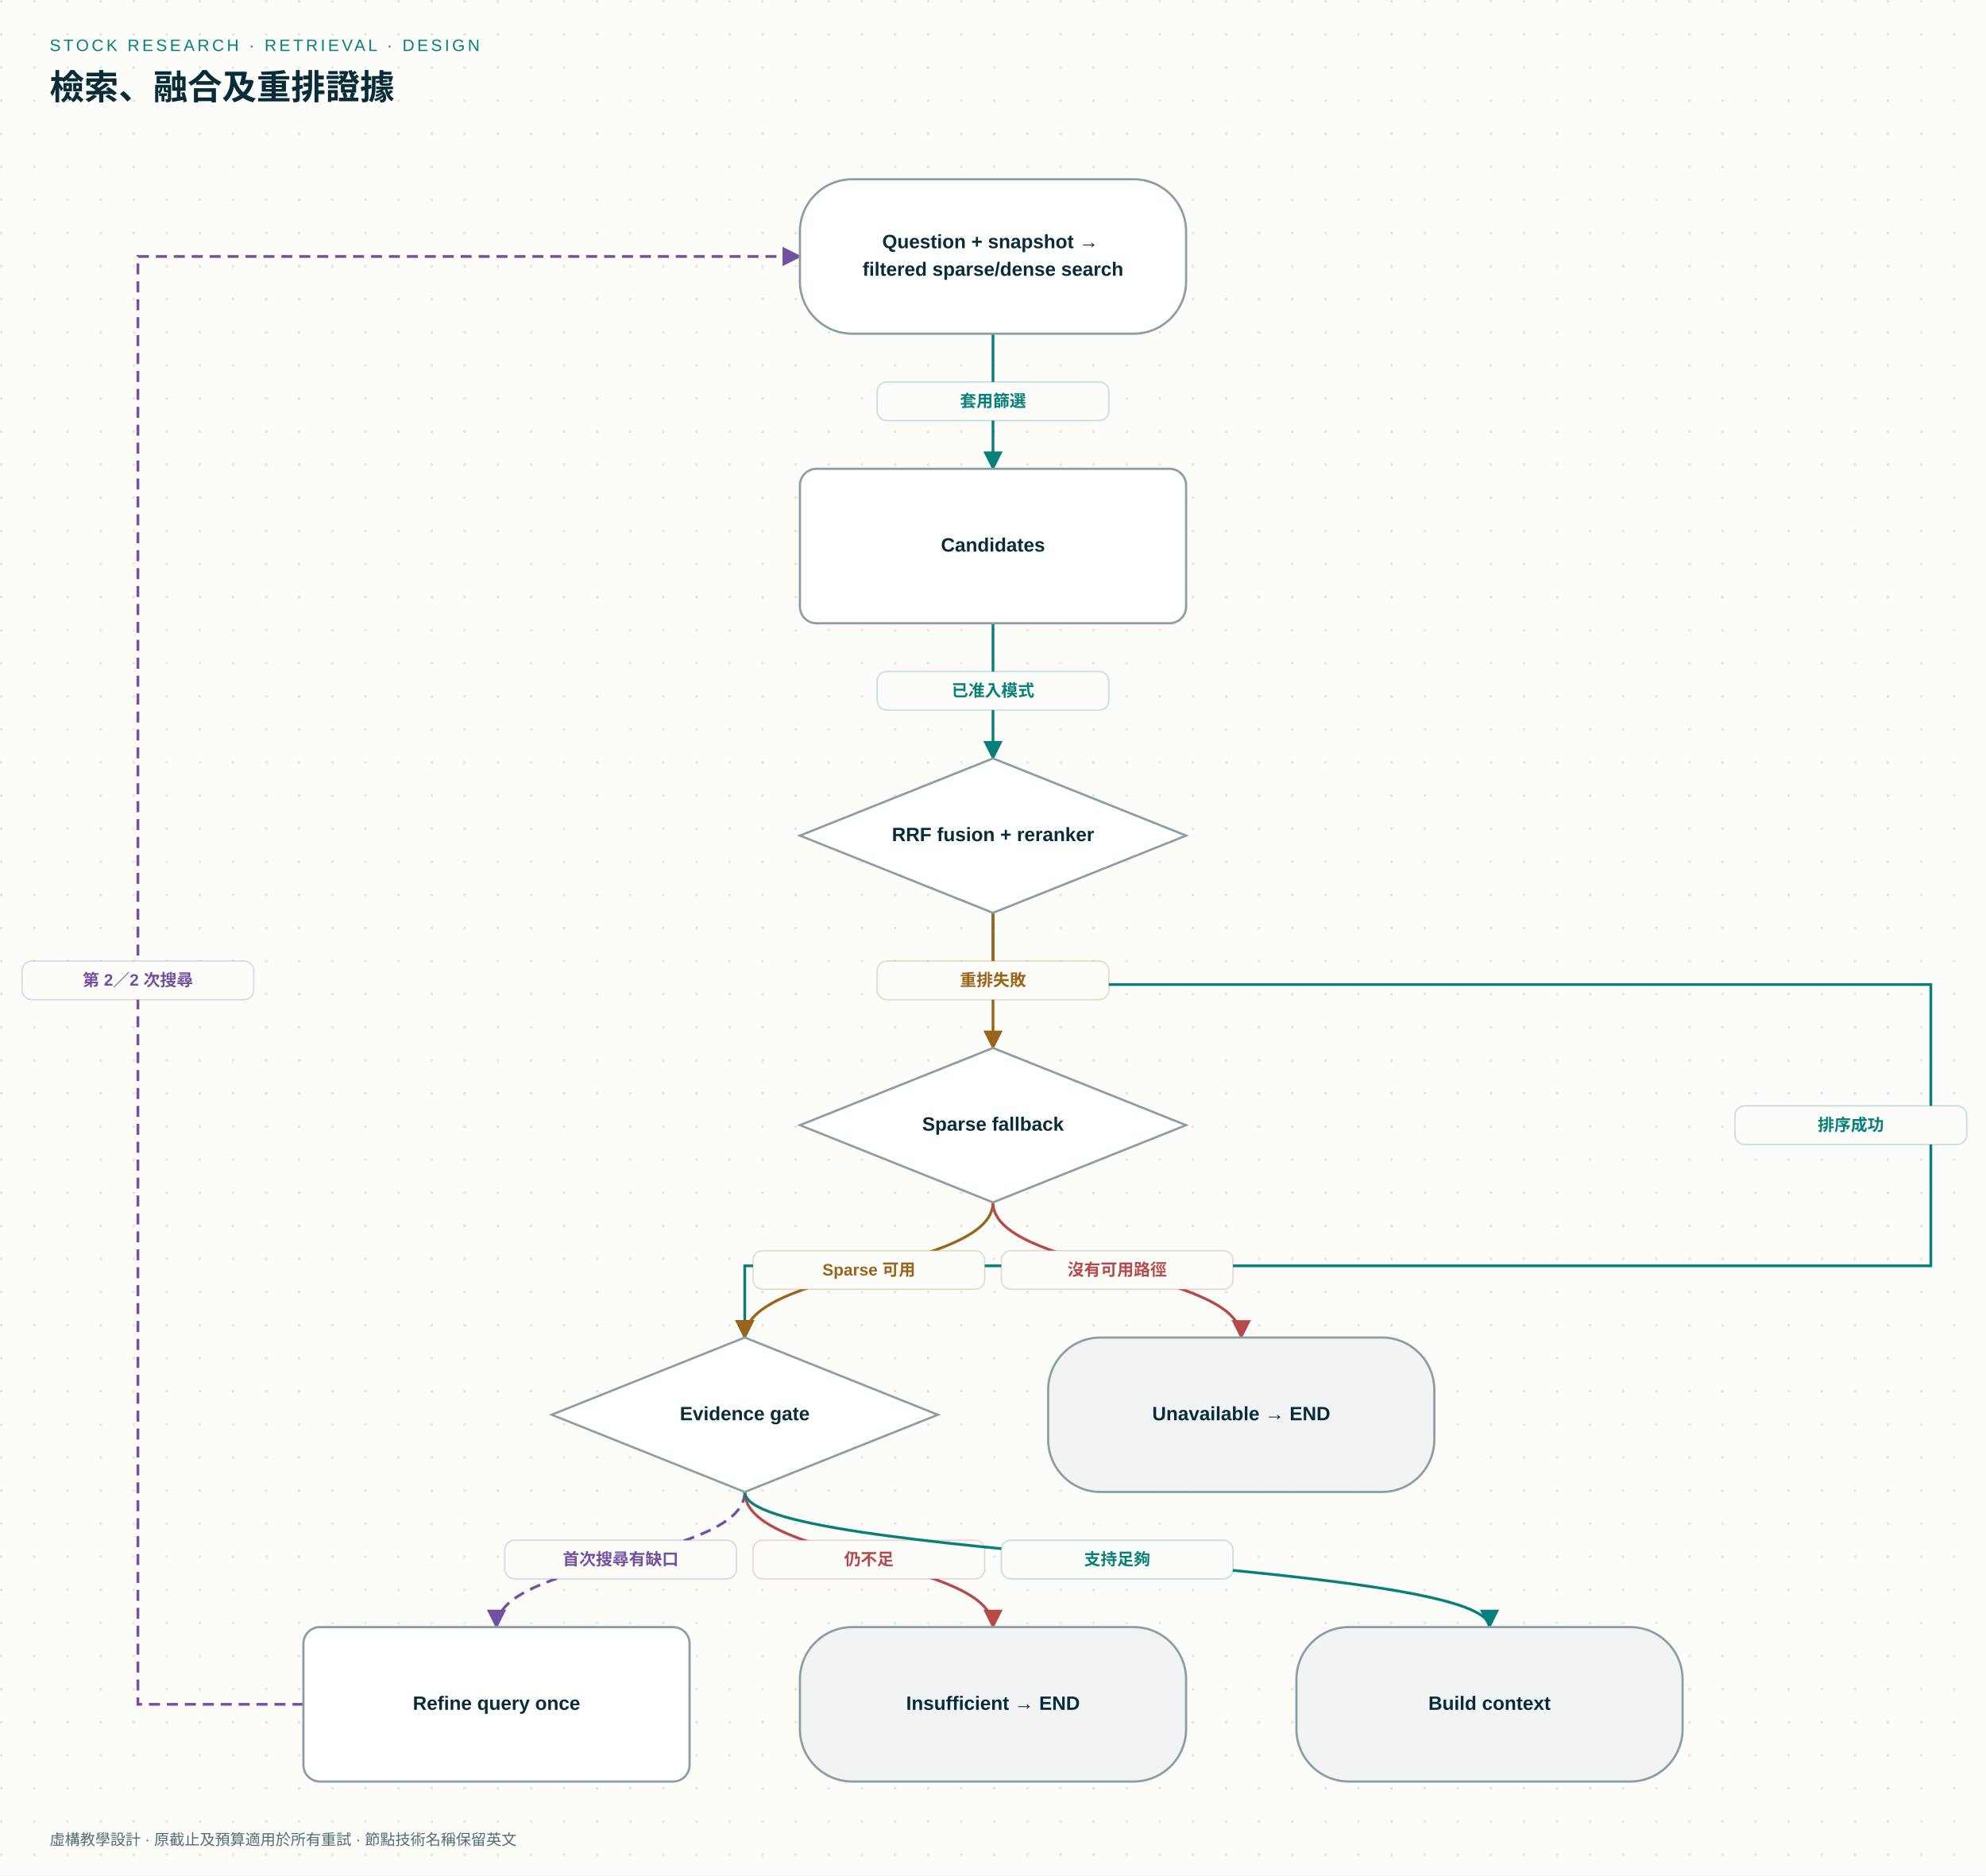
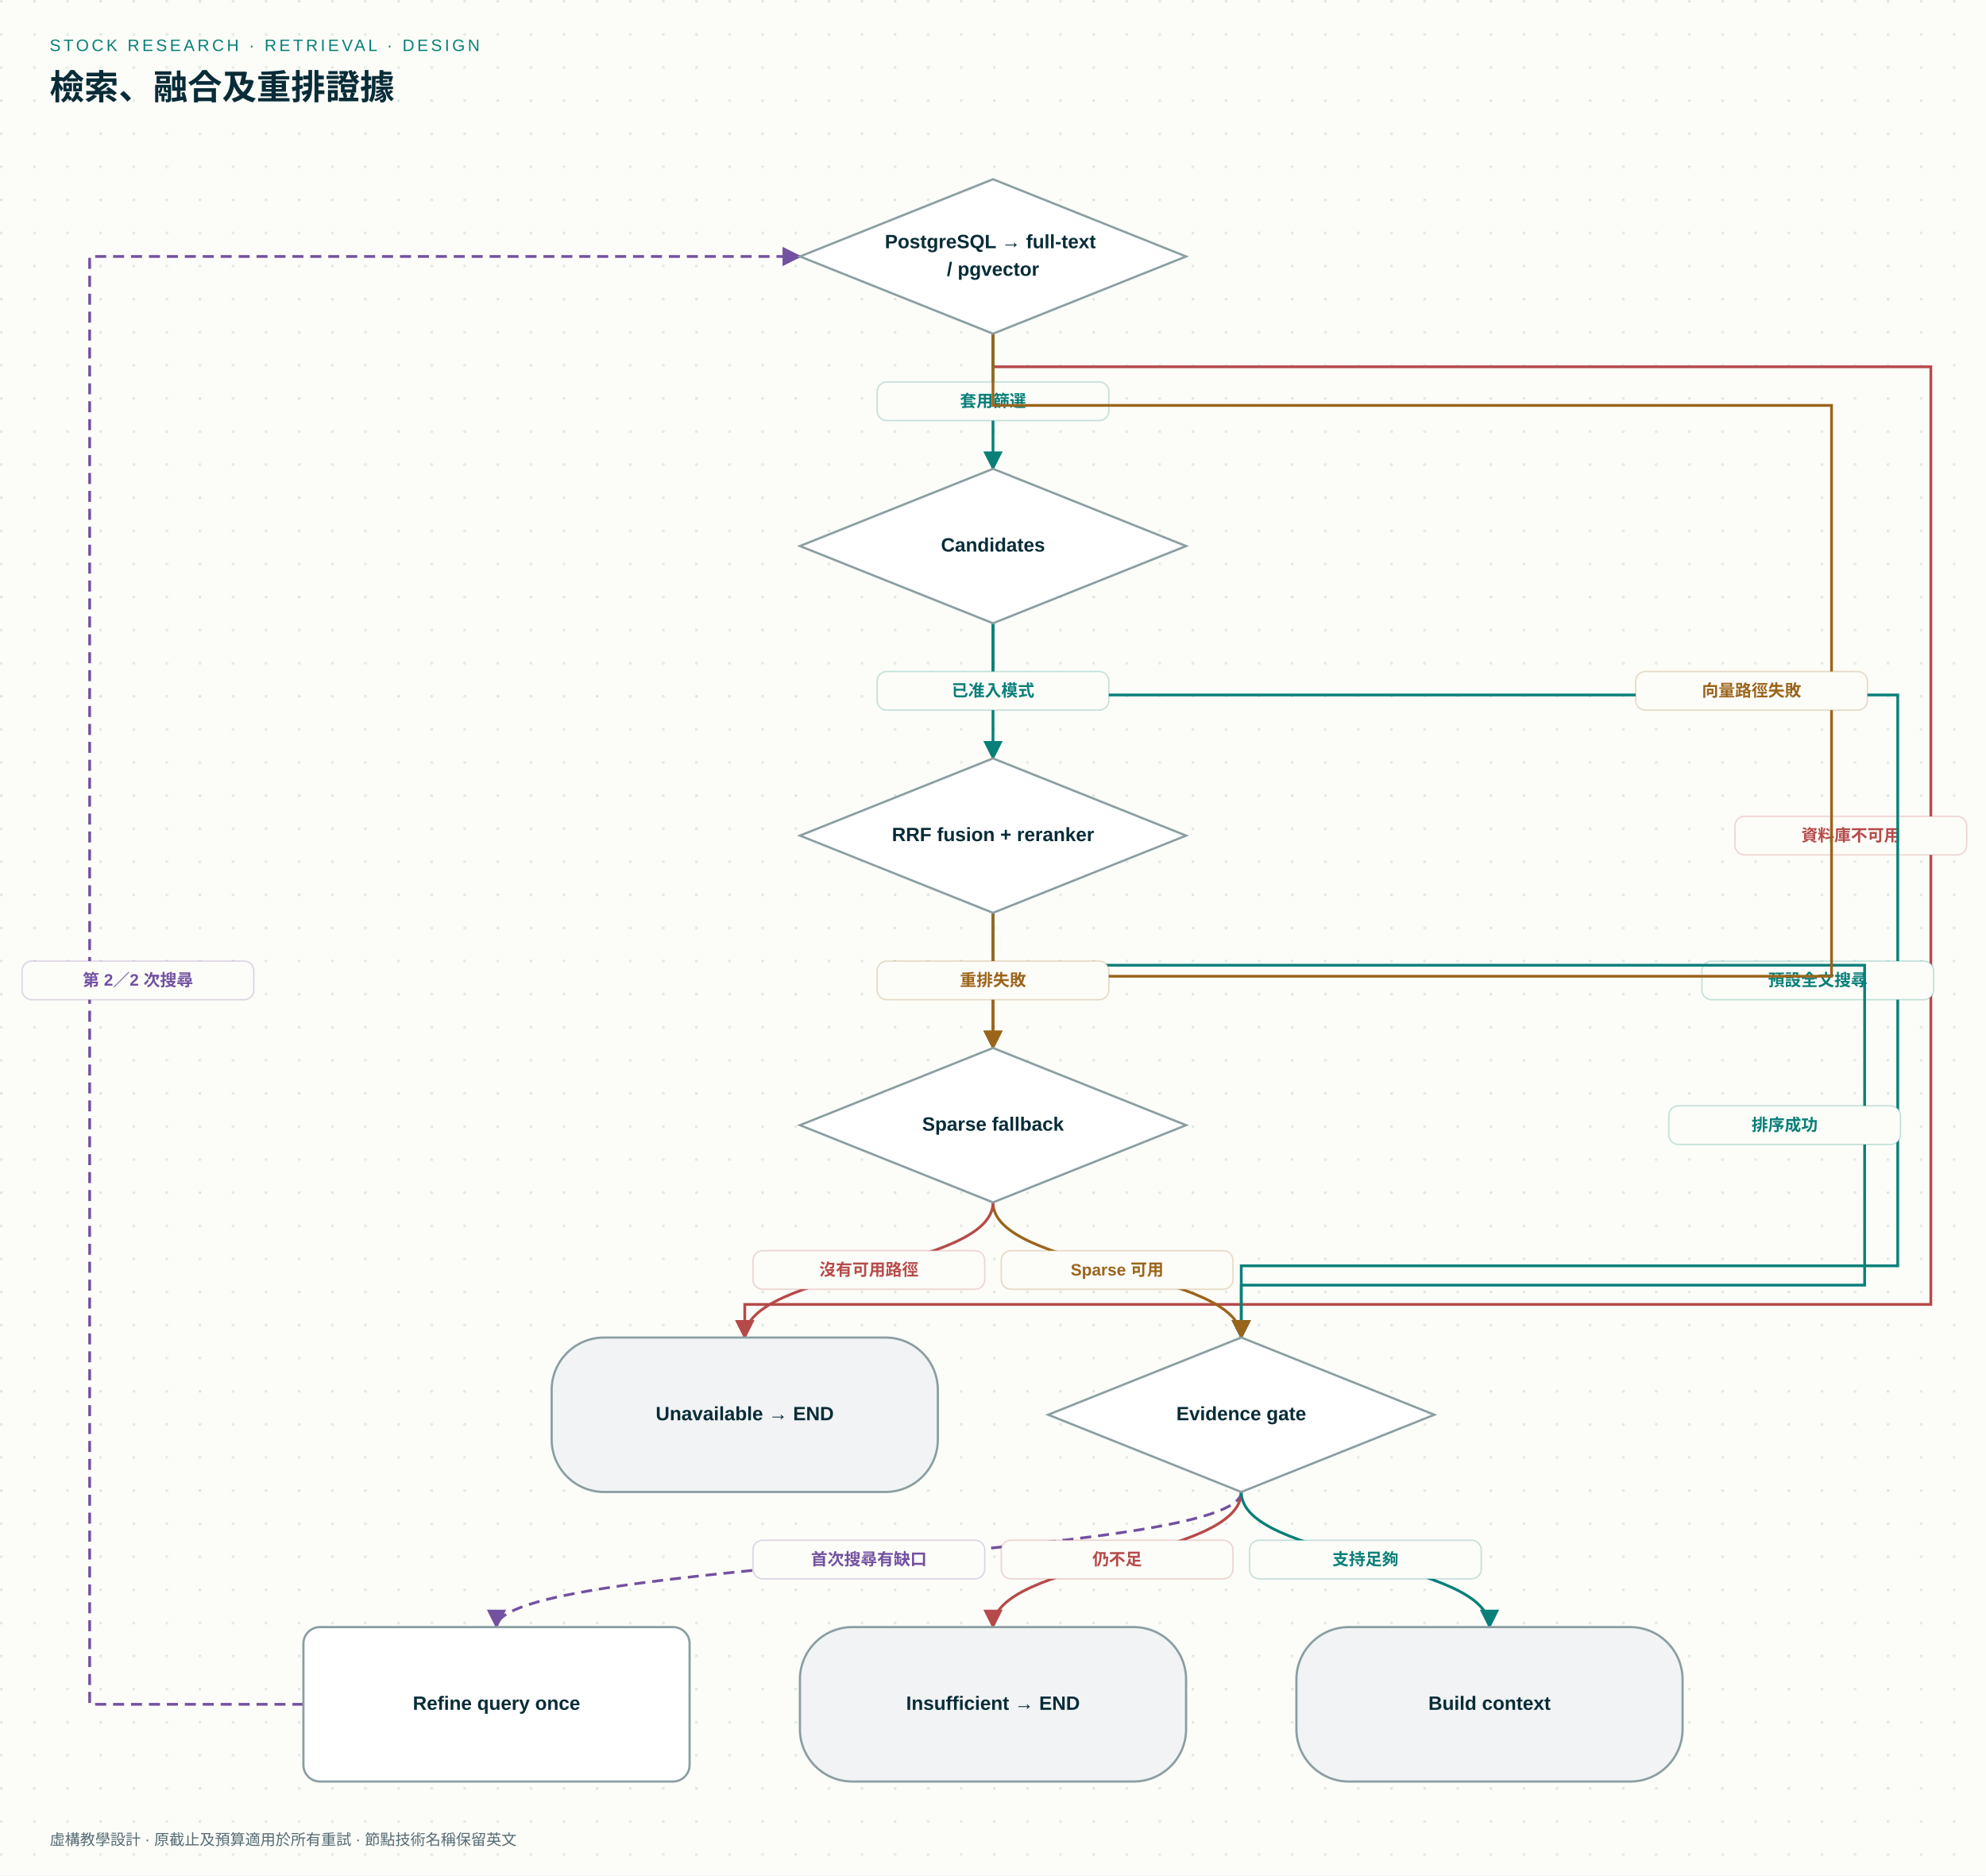
<svg xmlns="http://www.w3.org/2000/svg" viewBox="0 0 1440 1360" width="1440" height="1360" role="img" aria-label="檢索、融合及重排證據" style="font-family:Arial, &quot;Noto Sans TC&quot;, sans-serif;display:block;max-width:100%;height:auto">
  <defs>
    <pattern id="retrieval-zh-grid" width="24" height="24" patternUnits="userSpaceOnUse">
      <circle cx="1" cy="1" r="1" fill="#dce4df" />
    </pattern>
    <marker id="retrieval-zh-flow" viewBox="0 0 10 10" refX="9" refY="5" markerWidth="7" markerHeight="7" orient="auto-start-reverse">
      <path d="M 0 0 L 10 5 L 0 10 z" fill="#087f78" />
    </marker>
    <marker id="retrieval-zh-retry" viewBox="0 0 10 10" refX="9" refY="5" markerWidth="7" markerHeight="7" orient="auto-start-reverse">
      <path d="M 0 0 L 10 5 L 0 10 z" fill="#7251a1" />
    </marker>
    <marker id="retrieval-zh-fallback" viewBox="0 0 10 10" refX="9" refY="5" markerWidth="7" markerHeight="7" orient="auto-start-reverse">
      <path d="M 0 0 L 10 5 L 0 10 z" fill="#9b641b" />
    </marker>
    <marker id="retrieval-zh-stop" viewBox="0 0 10 10" refX="9" refY="5" markerWidth="7" markerHeight="7" orient="auto-start-reverse">
      <path d="M 0 0 L 10 5 L 0 10 z" fill="#b64a4a" />
    </marker>
  </defs>
  <rect width="1440" height="1360" fill="#fcfcf8" />
  <rect width="1440" height="1360" fill="url(#retrieval-zh-grid)" />
  <text x="36" y="37" fill="#087f78" font-size="12" letter-spacing="2">STOCK RESEARCH · RETRIEVAL · DESIGN</text>
  <text x="36" y="72" fill="#082c38" font-size="25" font-weight="700">檢索、融合及重排證據</text>
  <g opacity="1">
+     <path d="M 720 242 V 266 H 1400 V 946 H 540 V 970" fill="none" stroke="#b64a4a" stroke-width="2" marker-end="url(#retrieval-zh-stop)" />
+     <rect x="1258" y="592" width="168" height="28" rx="7" fill="#fcfcf8" stroke="#b64a4a" stroke-opacity=".23" />
+     <text x="1342" text-anchor="middle" fill="#b64a4a" font-size="12" font-weight="600">
+       <tspan x="1342" y="610">資料庫不可用</tspan>
+     </text>
+   </g>
+   <g opacity="1">
    <path d="M 720 242 C 720 291, 720 291, 720 340" fill="none" stroke="#087f78" stroke-width="2" marker-end="url(#retrieval-zh-flow)" />
    <rect x="636" y="277" width="168" height="28" rx="7" fill="#fcfcf8" stroke="#087f78" stroke-opacity=".23" />
    <text x="720" text-anchor="middle" fill="#087f78" font-size="12" font-weight="600">
      <tspan x="720" y="295">套用篩選</tspan>
+     </text>
+   </g>
+   <g opacity="1">
+     <path d="M 720 452 V 504 H 1376 V 918 H 900 V 970" fill="none" stroke="#087f78" stroke-width="2" marker-end="url(#retrieval-zh-flow)" />
+     <rect x="1234" y="697" width="168" height="28" rx="7" fill="#fcfcf8" stroke="#087f78" stroke-opacity=".23" />
+     <text x="1318" text-anchor="middle" fill="#087f78" font-size="12" font-weight="600">
+       <tspan x="1318" y="715">預設全文搜尋</tspan>
    </text>
  </g>
  <g opacity="1">
    <path d="M 720 452 C 720 501, 720 501, 720 550" fill="none" stroke="#087f78" stroke-width="2" marker-end="url(#retrieval-zh-flow)" />
    <rect x="636" y="487" width="168" height="28" rx="7" fill="#fcfcf8" stroke="#087f78" stroke-opacity=".23" />
    <text x="720" text-anchor="middle" fill="#087f78" font-size="12" font-weight="600">
      <tspan x="720" y="505">已准入模式</tspan>
    </text>
  </g>
  <g opacity="1">
-     <path d="M 720 662 V 714 H 1400 V 918 H 540 V 970" fill="none" stroke="#087f78" stroke-width="2" marker-end="url(#retrieval-zh-flow)" />
-     <rect x="1258" y="802" width="168" height="28" rx="7" fill="#fcfcf8" stroke="#087f78" stroke-opacity=".23" />
-     <text x="1342" text-anchor="middle" fill="#087f78" font-size="12" font-weight="600">
-       <tspan x="1342" y="820">排序成功</tspan>
+     <path d="M 720 662 V 700 H 1352 V 932 H 900 V 970" fill="none" stroke="#087f78" stroke-width="2" marker-end="url(#retrieval-zh-flow)" />
+     <rect x="1210" y="802" width="168" height="28" rx="7" fill="#fcfcf8" stroke="#087f78" stroke-opacity=".23" />
+     <text x="1294" text-anchor="middle" fill="#087f78" font-size="12" font-weight="600">
+       <tspan x="1294" y="820">排序成功</tspan>
+     </text>
+   </g>
+   <g opacity="1">
+     <path d="M 720 242 V 294 H 1328 V 708 H 720 V 760" fill="none" stroke="#9b641b" stroke-width="2" marker-end="url(#retrieval-zh-fallback)" />
+     <rect x="1186" y="487" width="168" height="28" rx="7" fill="#fcfcf8" stroke="#9b641b" stroke-opacity=".23" />
+     <text x="1270" text-anchor="middle" fill="#9b641b" font-size="12" font-weight="600">
+       <tspan x="1270" y="505">向量路徑失敗</tspan>
    </text>
  </g>
  <g opacity="1">
    <path d="M 720 662 C 720 711, 720 711, 720 760" fill="none" stroke="#9b641b" stroke-width="2" marker-end="url(#retrieval-zh-fallback)" />
    <rect x="636" y="697" width="168" height="28" rx="7" fill="#fcfcf8" stroke="#9b641b" stroke-opacity=".23" />
    <text x="720" text-anchor="middle" fill="#9b641b" font-size="12" font-weight="600">
      <tspan x="720" y="715">重排失敗</tspan>
    </text>
  </g>
  <g opacity="1">
-     <path d="M 720 872 C 720 921, 540 921, 540 970" fill="none" stroke="#9b641b" stroke-width="2" marker-end="url(#retrieval-zh-fallback)" />
-     <rect x="546" y="907" width="168" height="28" rx="7" fill="#fcfcf8" stroke="#9b641b" stroke-opacity=".23" />
-     <text x="630" text-anchor="middle" fill="#9b641b" font-size="12" font-weight="600">
-       <tspan x="630" y="925">Sparse 可用</tspan>
+     <path d="M 720 872 C 720 921, 900 921, 900 970" fill="none" stroke="#9b641b" stroke-width="2" marker-end="url(#retrieval-zh-fallback)" />
+     <rect x="726" y="907" width="168" height="28" rx="7" fill="#fcfcf8" stroke="#9b641b" stroke-opacity=".23" />
+     <text x="810" text-anchor="middle" fill="#9b641b" font-size="12" font-weight="600">
+       <tspan x="810" y="925">Sparse 可用</tspan>
    </text>
  </g>
  <g opacity="1">
-     <path d="M 720 872 C 720 921, 900 921, 900 970" fill="none" stroke="#b64a4a" stroke-width="2" marker-end="url(#retrieval-zh-stop)" />
-     <rect x="726" y="907" width="168" height="28" rx="7" fill="#fcfcf8" stroke="#b64a4a" stroke-opacity=".23" />
-     <text x="810" text-anchor="middle" fill="#b64a4a" font-size="12" font-weight="600">
-       <tspan x="810" y="925">沒有可用路徑</tspan>
+     <path d="M 720 872 C 720 921, 540 921, 540 970" fill="none" stroke="#b64a4a" stroke-width="2" marker-end="url(#retrieval-zh-stop)" />
+     <rect x="546" y="907" width="168" height="28" rx="7" fill="#fcfcf8" stroke="#b64a4a" stroke-opacity=".23" />
+     <text x="630" text-anchor="middle" fill="#b64a4a" font-size="12" font-weight="600">
+       <tspan x="630" y="925">沒有可用路徑</tspan>
    </text>
  </g>
  <g opacity="1">
-     <path d="M 540 1082 C 540 1131, 360 1131, 360 1180" fill="none" stroke="#7251a1" stroke-width="2" stroke-dasharray="8 5" marker-end="url(#retrieval-zh-retry)" />
-     <rect x="366" y="1117" width="168" height="28" rx="7" fill="#fcfcf8" stroke="#7251a1" stroke-opacity=".23" />
-     <text x="450" text-anchor="middle" fill="#7251a1" font-size="12" font-weight="600">
-       <tspan x="450" y="1135">首次搜尋有缺口</tspan>
+     <path d="M 900 1082 C 900 1131, 360 1131, 360 1180" fill="none" stroke="#7251a1" stroke-width="2" stroke-dasharray="8 5" marker-end="url(#retrieval-zh-retry)" />
+     <rect x="546" y="1117" width="168" height="28" rx="7" fill="#fcfcf8" stroke="#7251a1" stroke-opacity=".23" />
+     <text x="630" text-anchor="middle" fill="#7251a1" font-size="12" font-weight="600">
+       <tspan x="630" y="1135">首次搜尋有缺口</tspan>
    </text>
  </g>
  <g opacity="1">
-     <path d="M 220 1236 H 100 V 186 H 580" fill="none" stroke="#7251a1" stroke-width="2" stroke-dasharray="8 5" marker-end="url(#retrieval-zh-retry)" />
+     <path d="M 220 1236 H 65 V 186 H 580" fill="none" stroke="#7251a1" stroke-width="2" stroke-dasharray="8 5" marker-end="url(#retrieval-zh-retry)" />
    <rect x="16" y="697" width="168" height="28" rx="7" fill="#fcfcf8" stroke="#7251a1" stroke-opacity=".23" />
    <text x="100" text-anchor="middle" fill="#7251a1" font-size="12" font-weight="600">
      <tspan x="100" y="715">第 2／2 次搜尋</tspan>
    </text>
  </g>
  <g opacity="1">
-     <path d="M 540 1082 C 540 1131, 720 1131, 720 1180" fill="none" stroke="#b64a4a" stroke-width="2" marker-end="url(#retrieval-zh-stop)" />
-     <rect x="546" y="1117" width="168" height="28" rx="7" fill="#fcfcf8" stroke="#b64a4a" stroke-opacity=".23" />
-     <text x="630" text-anchor="middle" fill="#b64a4a" font-size="12" font-weight="600">
-       <tspan x="630" y="1135">仍不足</tspan>
+     <path d="M 900 1082 C 900 1131, 720 1131, 720 1180" fill="none" stroke="#b64a4a" stroke-width="2" marker-end="url(#retrieval-zh-stop)" />
+     <rect x="726" y="1117" width="168" height="28" rx="7" fill="#fcfcf8" stroke="#b64a4a" stroke-opacity=".23" />
+     <text x="810" text-anchor="middle" fill="#b64a4a" font-size="12" font-weight="600">
+       <tspan x="810" y="1135">仍不足</tspan>
    </text>
  </g>
  <g opacity="1">
-     <path d="M 540 1082 C 540 1131, 1080 1131, 1080 1180" fill="none" stroke="#087f78" stroke-width="2" marker-end="url(#retrieval-zh-flow)" />
-     <rect x="726" y="1117" width="168" height="28" rx="7" fill="#fcfcf8" stroke="#087f78" stroke-opacity=".23" />
-     <text x="810" text-anchor="middle" fill="#087f78" font-size="12" font-weight="600">
-       <tspan x="810" y="1135">支持足夠</tspan>
+     <path d="M 900 1082 C 900 1131, 1080 1131, 1080 1180" fill="none" stroke="#087f78" stroke-width="2" marker-end="url(#retrieval-zh-flow)" />
+     <rect x="906" y="1117" width="168" height="28" rx="7" fill="#fcfcf8" stroke="#087f78" stroke-opacity=".23" />
+     <text x="990" text-anchor="middle" fill="#087f78" font-size="12" font-weight="600">
+       <tspan x="990" y="1135">支持足夠</tspan>
    </text>
  </g>
-   <g data-node-id="Question + snapshot → filtered sparse/dense search" aria-label="Question + snapshot → filtered sparse/dense search">
-     <rect x="580" y="130" width="280" height="112" rx="38" fill="#fff" stroke="#8b9ea2" stroke-width="1.6" />
+   <g data-node-id="PostgreSQL → full-text / pgvector" aria-label="PostgreSQL → full-text / pgvector">
+     <polygon points="720,130 860,186 720,242 580,186" fill="#fff" stroke="#8b9ea2" stroke-width="1.6" />
    <text x="720" text-anchor="middle" fill="#082c38" font-size="14" font-weight="600" pointer-events="none">
-       <tspan x="720" y="180">Question + snapshot →</tspan>
-       <tspan x="720" y="200">filtered sparse/dense search</tspan>
+       <tspan x="720" y="180">PostgreSQL → full-text</tspan>
+       <tspan x="720" y="200">/ pgvector</tspan>
+     </text>
+   </g>
+   <g data-node-id="Unavailable → END" aria-label="Unavailable → END">
+     <rect x="400" y="970" width="280" height="112" rx="38" fill="#f1f3f4" stroke="#8b9ea2" stroke-width="1.6" />
+     <text x="540" text-anchor="middle" fill="#082c38" font-size="14" font-weight="600" pointer-events="none">
+       <tspan x="540" y="1030">Unavailable → END</tspan>
+     </text>
+   </g>
+   <g data-node-id="Evidence gate" aria-label="Evidence gate">
+     <polygon points="900,970 1040,1026 900,1082 760,1026" fill="#fff" stroke="#8b9ea2" stroke-width="1.6" />
+     <text x="900" text-anchor="middle" fill="#082c38" font-size="14" font-weight="600" pointer-events="none">
+       <tspan x="900" y="1030">Evidence gate</tspan>
    </text>
  </g>
  <g data-node-id="Candidates" aria-label="Candidates">
-     <rect x="580" y="340" width="280" height="112" rx="12" fill="#fff" stroke="#8b9ea2" stroke-width="1.6" />
+     <polygon points="720,340 860,396 720,452 580,396" fill="#fff" stroke="#8b9ea2" stroke-width="1.6" />
    <text x="720" text-anchor="middle" fill="#082c38" font-size="14" font-weight="600" pointer-events="none">
      <tspan x="720" y="400">Candidates</tspan>
    </text>
  </g>
  <g data-node-id="RRF fusion + reranker" aria-label="RRF fusion + reranker">
    <polygon points="720,550 860,606 720,662 580,606" fill="#fff" stroke="#8b9ea2" stroke-width="1.6" />
    <text x="720" text-anchor="middle" fill="#082c38" font-size="14" font-weight="600" pointer-events="none">
      <tspan x="720" y="610">RRF fusion + reranker</tspan>
-     </text>
-   </g>
-   <g data-node-id="Evidence gate" aria-label="Evidence gate">
-     <polygon points="540,970 680,1026 540,1082 400,1026" fill="#fff" stroke="#8b9ea2" stroke-width="1.6" />
-     <text x="540" text-anchor="middle" fill="#082c38" font-size="14" font-weight="600" pointer-events="none">
-       <tspan x="540" y="1030">Evidence gate</tspan>
-     </text>
-   </g>
-   <g data-node-id="Unavailable → END" aria-label="Unavailable → END">
-     <rect x="760" y="970" width="280" height="112" rx="38" fill="#f1f3f4" stroke="#8b9ea2" stroke-width="1.6" />
-     <text x="900" text-anchor="middle" fill="#082c38" font-size="14" font-weight="600" pointer-events="none">
-       <tspan x="900" y="1030">Unavailable → END</tspan>
    </text>
  </g>
  <g data-node-id="Sparse fallback" aria-label="Sparse fallback">
    <polygon points="720,760 860,816 720,872 580,816" fill="#fff" stroke="#8b9ea2" stroke-width="1.6" />
    <text x="720" text-anchor="middle" fill="#082c38" font-size="14" font-weight="600" pointer-events="none">
      <tspan x="720" y="820">Sparse fallback</tspan>
    </text>
  </g>
  <g data-node-id="Refine query once" aria-label="Refine query once">
    <rect x="220" y="1180" width="280" height="112" rx="12" fill="#fff" stroke="#8b9ea2" stroke-width="1.6" />
    <text x="360" text-anchor="middle" fill="#082c38" font-size="14" font-weight="600" pointer-events="none">
      <tspan x="360" y="1240">Refine query once</tspan>
    </text>
  </g>
  <g data-node-id="Insufficient → END" aria-label="Insufficient → END">
    <rect x="580" y="1180" width="280" height="112" rx="38" fill="#f1f3f4" stroke="#8b9ea2" stroke-width="1.6" />
    <text x="720" text-anchor="middle" fill="#082c38" font-size="14" font-weight="600" pointer-events="none">
      <tspan x="720" y="1240">Insufficient → END</tspan>
    </text>
  </g>
  <g data-node-id="Build context" aria-label="Build context">
    <rect x="940" y="1180" width="280" height="112" rx="38" fill="#f1f3f4" stroke="#8b9ea2" stroke-width="1.6" />
    <text x="1080" text-anchor="middle" fill="#082c38" font-size="14" font-weight="600" pointer-events="none">
      <tspan x="1080" y="1240">Build context</tspan>
    </text>
  </g>
  <text x="36" y="1338" font-size="11" fill="#536b72">虛構教學設計 · 原截止及預算適用於所有重試 · 節點技術名稱保留英文</text>
</svg>
